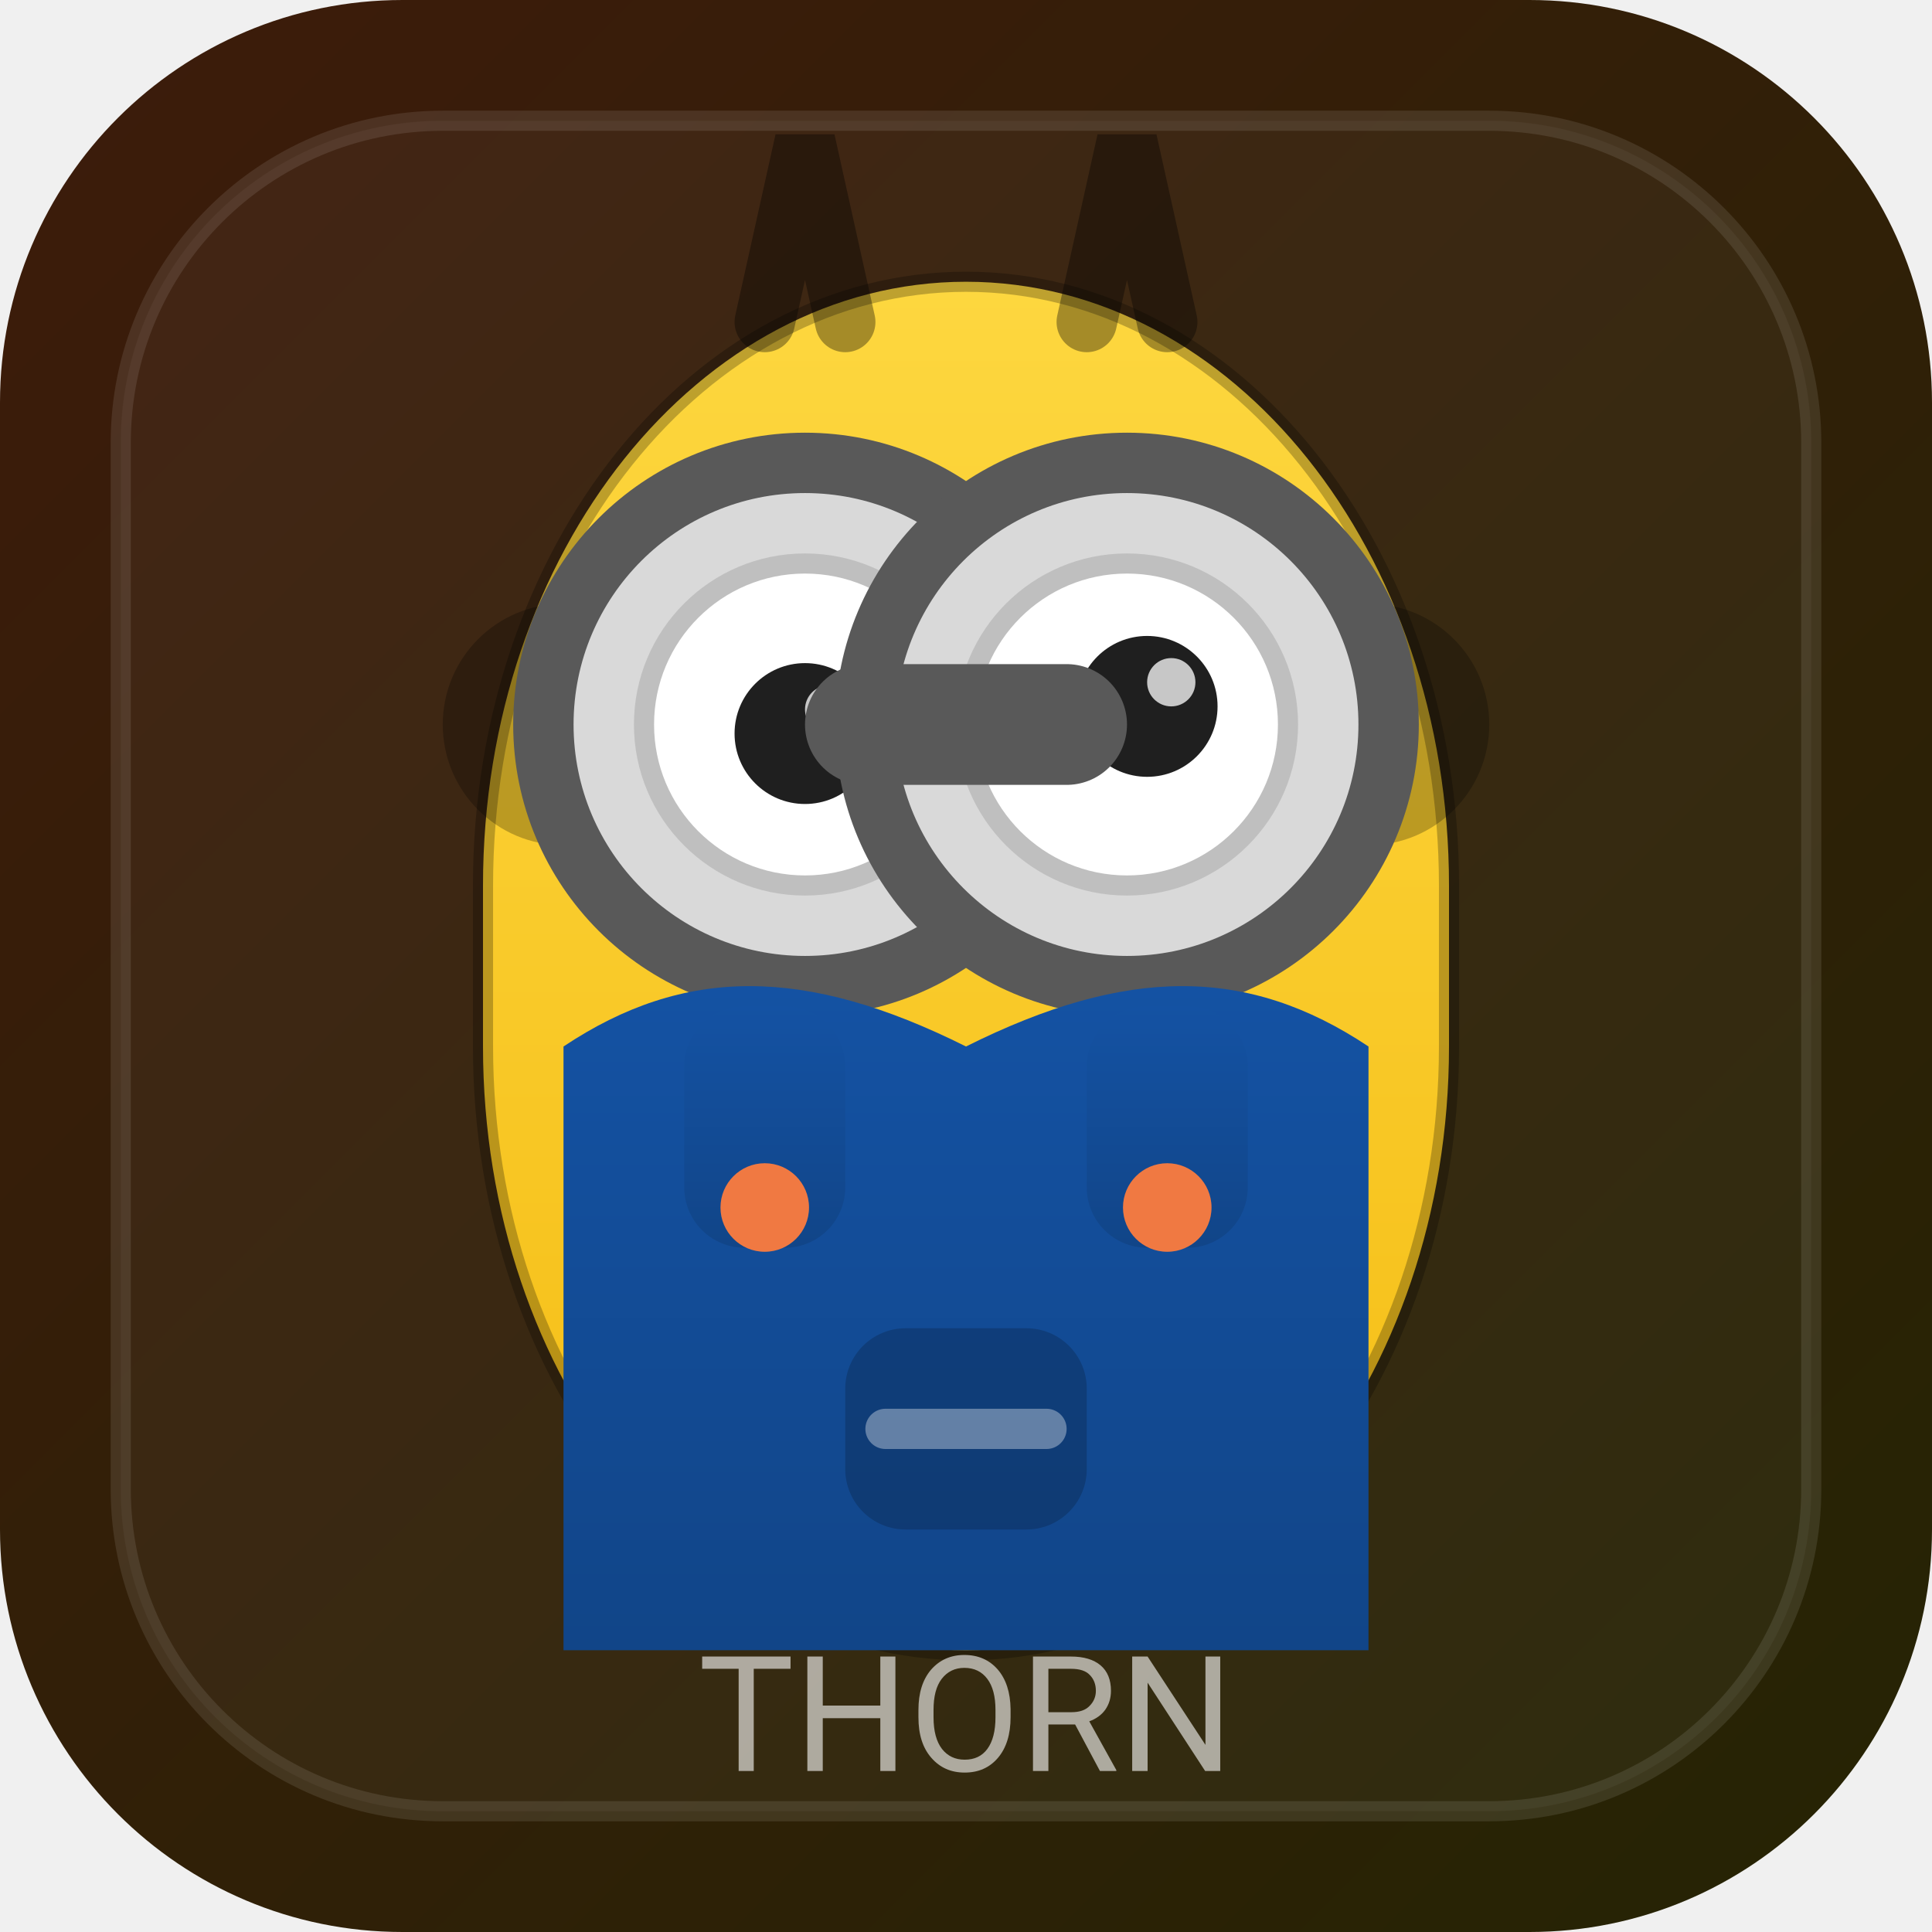
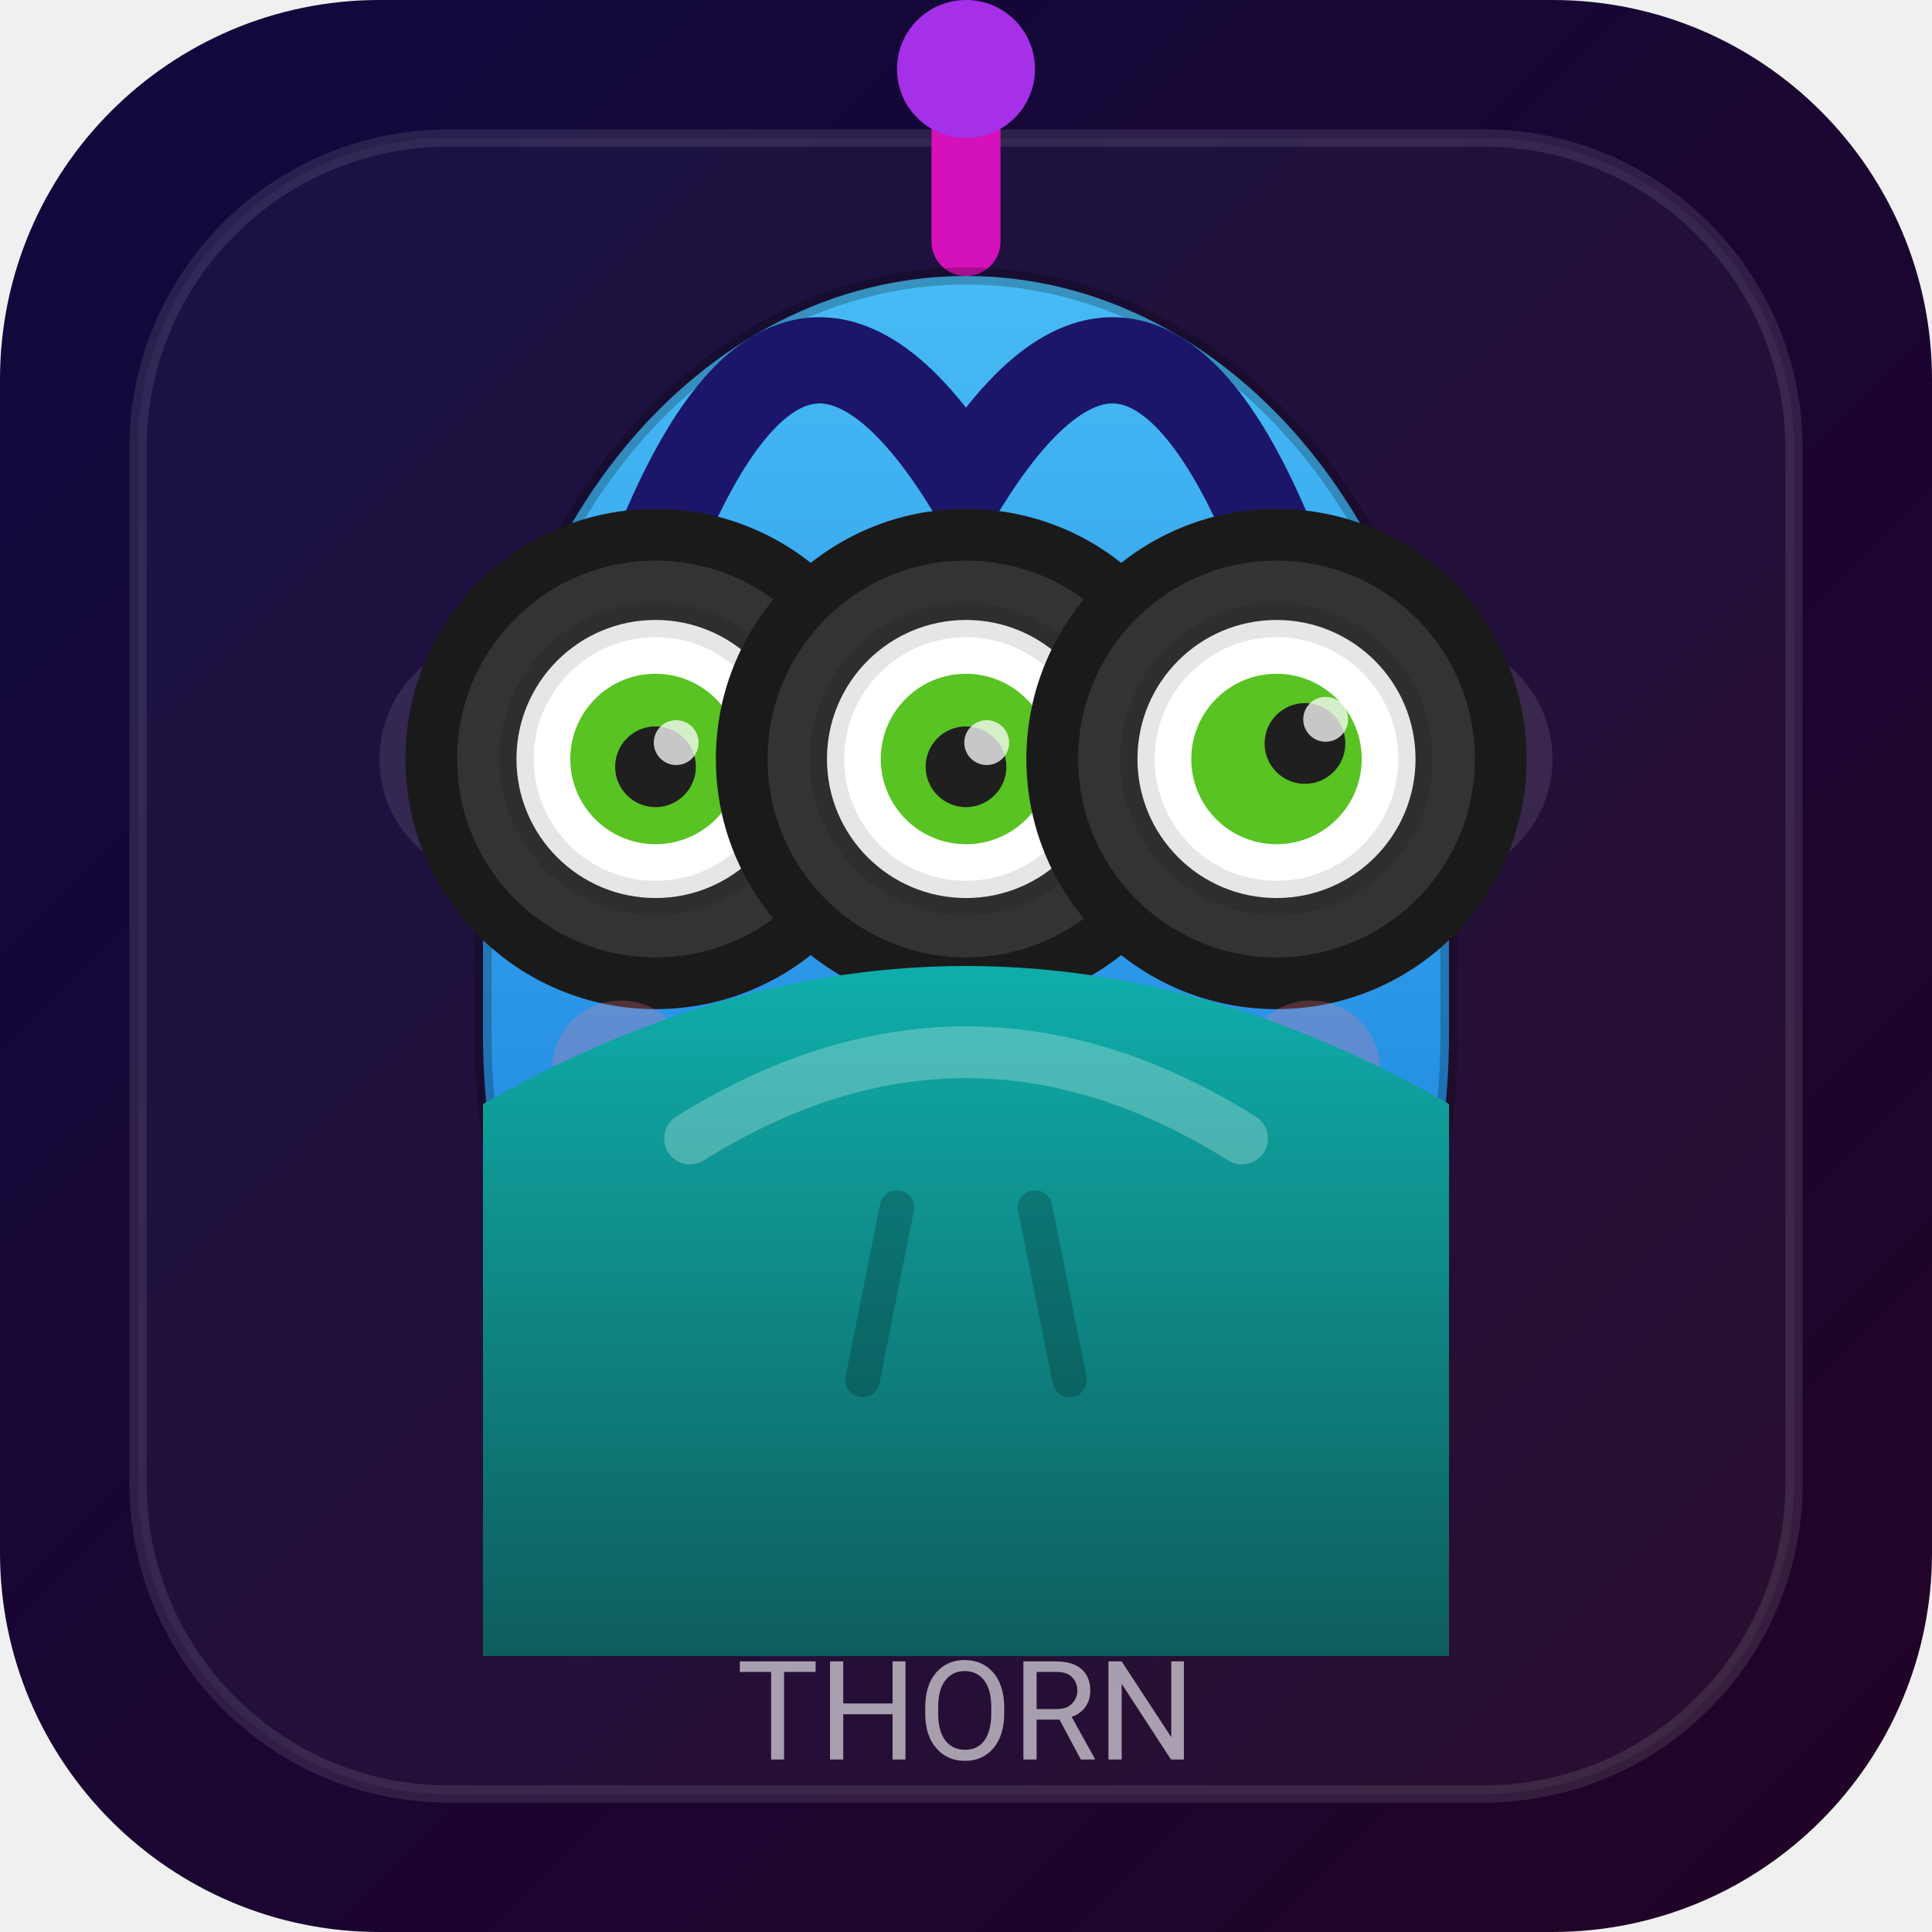
- <svg xmlns="http://www.w3.org/2000/svg" width="96" height="96" viewBox="0 0 96 96">
+ <svg xmlns="http://www.w3.org/2000/svg" width="112" height="112" viewBox="0 0 112 112">
  <defs>
    <linearGradient id="bg" x1="0" y1="0" x2="1" y2="1">
-       <stop offset="0" stop-color="hsl(19 70% 14%)" />
-       <stop offset="1" stop-color="hsl(59 80% 8%)" />
+       <stop offset="0" stop-color="hsl(247 75% 14%)" />
+       <stop offset="1" stop-color="hsl(295 85% 8%)" />
    </linearGradient>
    <linearGradient id="body" x1="0" y1="0" x2="0" y2="1">
-       <stop offset="0" stop-color="hsl(48 98% 62%)" />
-       <stop offset="1" stop-color="hsl(45 92% 52%)" />
+       <stop offset="0" stop-color="hsl(200 90% 62%)" />
+       <stop offset="1" stop-color="hsl(210 85% 46%)" />
    </linearGradient>
-     <linearGradient id="denim" x1="0" y1="0" x2="0" y2="1">
-       <stop offset="0" stop-color="hsl(214 78% 36%)" />
-       <stop offset="1" stop-color="hsl(214 78% 30%)" />
+     <linearGradient id="outfit" x1="0" y1="0" x2="0" y2="1">
+       <stop offset="0" stop-color="hsl(179 84% 37%)" />
+       <stop offset="1" stop-color="hsl(179 74% 21%)" />
    </linearGradient>
  </defs>
-   <rect x="0" y="0" width="96" height="96" rx="20" fill="url(#bg)" />
-   <rect x="6" y="6" width="84" height="84" rx="16" fill="rgba(255,255,255,0.04)" stroke="rgba(255,255,255,0.10)" />
-   <rect x="24" y="14" width="48" height="68" rx="30" fill="url(#body)" stroke="rgba(0,0,0,0.25)" />
-   <path d="M 38 16 L 40 7 L 42 16 M 54 16 L 56 7 L 58 16" stroke="rgba(0,0,0,0.35)" stroke-width="3" stroke-linecap="round" fill="none" />
-   <rect x="22" y="30" width="52" height="12" rx="6" fill="rgba(0,0,0,0.25)" />
-   <circle cx="40" cy="36" r="13" fill="hsl(0 0% 85%)" stroke="hsl(0 0% 35%)" stroke-width="3" />
-   <circle cx="40" cy="36" r="8" fill="white" stroke="hsl(0 0% 75%)" stroke-width="1" />
-   <circle cx="40" cy="36.45" r="3.5" fill="hsl(0 0% 12%)" />
-   <circle cx="41.2" cy="35.25" r="1.2" fill="rgba(255,255,255,0.75)" />
-   <circle cx="56" cy="36" r="13" fill="hsl(0 0% 85%)" stroke="hsl(0 0% 35%)" stroke-width="3" />
-   <circle cx="56" cy="36" r="8" fill="white" stroke="hsl(0 0% 75%)" stroke-width="1" />
-   <circle cx="57" cy="35.1" r="3.5" fill="hsl(0 0% 12%)" />
-   <circle cx="58.2" cy="33.9" r="1.2" fill="rgba(255,255,255,0.75)" />
-   <path d="M 53 36 L 43 36" stroke="hsl(0 0% 35%)" stroke-width="6" stroke-linecap="round" />
-   <path d="M 40 60 Q 48 59 56 60" stroke="rgba(0,0,0,0.45)" stroke-width="3" stroke-linecap="round" fill="none" />
-   <path d="M 28 52 C 34 48 40 48 48 52 C 56 48 62 48 68 52 L 68 82 L 28 82 Z" fill="url(#denim)" />
-   <rect x="34" y="50" width="8" height="12" rx="3" fill="url(#denim)" />
-   <rect x="54" y="50" width="8" height="12" rx="3" fill="url(#denim)" />
-   <circle cx="38" cy="60" r="2.2" fill="hsl(19 85% 60%)" />
-   <circle cx="58" cy="60" r="2.2" fill="hsl(19 85% 60%)" />
-   <rect x="42" y="66" width="12" height="10" rx="3" fill="rgba(0,0,0,0.18)" />
-   <path d="M 44 71 L 52 71" stroke="rgba(255,255,255,0.35)" stroke-width="2" stroke-linecap="round" />
-   <text x="48" y="88" text-anchor="middle" font-family="ui-sans-serif, system-ui, -apple-system, Segoe UI, Roboto, Helvetica, Arial" font-size="8" fill="rgba(255,255,255,0.60)">THORN</text>
+   <rect x="0" y="0" width="112" height="112" rx="22" fill="url(#bg)" />
+   <rect x="8" y="8" width="96" height="96" rx="18" fill="rgba(255,255,255,0.04)" stroke="rgba(255,255,255,0.10)" />
+   <path d="M 56 14 L 56 4" stroke="hsl(308 85% 45%)" stroke-width="4" stroke-linecap="round" />
+   <circle cx="56" cy="4" r="4" fill="hsl(278 80% 55%)" />
+   <rect x="28" y="16" width="56" height="78" rx="34" fill="url(#body)" stroke="rgba(0,0,0,0.22)" />
+   <path d="M 38 32 Q 46 12 56 28 Q 66 12 74 32" stroke="hsl(244 66% 25%)" stroke-width="5" stroke-linecap="round" fill="none" />
+   <rect x="22" y="37" width="68" height="14" rx="7" fill="rgba(255,255,255,0.10)" />
+   <circle cx="38" cy="44" r="13" fill="hsl(0 0% 20%)" stroke="hsl(0 0% 10%)" stroke-width="3" />
+   <circle cx="38" cy="44" r="8.06" fill="white" stroke="rgba(0,0,0,0.10)" stroke-width="2" />
+   <circle cx="38" cy="44" r="4.94" fill="hsl(100 70% 45%)" />
+   <circle cx="38" cy="44.45" r="2.34" fill="hsl(0 0% 12%)" />
+   <circle cx="39.2" cy="43.05" r="1.3" fill="rgba(255,255,255,0.75)" />
+   <circle cx="56" cy="44" r="13" fill="hsl(0 0% 20%)" stroke="hsl(0 0% 10%)" stroke-width="3" />
+   <circle cx="56" cy="44" r="8.06" fill="white" stroke="rgba(0,0,0,0.10)" stroke-width="2" />
+   <circle cx="56" cy="44" r="4.94" fill="hsl(100 70% 45%)" />
+   <circle cx="56" cy="44.45" r="2.34" fill="hsl(0 0% 12%)" />
+   <circle cx="57.2" cy="43.05" r="1.3" fill="rgba(255,255,255,0.75)" />
+   <circle cx="74" cy="44" r="13" fill="hsl(0 0% 20%)" stroke="hsl(0 0% 10%)" stroke-width="3" />
+   <circle cx="74" cy="44" r="8.06" fill="white" stroke="rgba(0,0,0,0.10)" stroke-width="2" />
+   <circle cx="74" cy="44" r="4.94" fill="hsl(100 70% 45%)" />
+   <circle cx="75.65" cy="43.1" r="2.34" fill="hsl(0 0% 12%)" />
+   <circle cx="76.85" cy="41.7" r="1.3" fill="rgba(255,255,255,0.75)" />
+   <circle cx="36" cy="62" r="4" fill="rgba(255,120,150,0.25)" />
+   <circle cx="76" cy="62" r="4" fill="rgba(255,120,150,0.25)" />
+   <path d="M 42 68 Q 52 64 56 68 Q 60 72 70 68" stroke="rgba(0,0,0,0.45)" stroke-width="3" stroke-linecap="round" fill="none" />
+   <path d="M 28 64 Q 56 48 84 64 L 84 96 L 28 96 Z" fill="url(#outfit)" />
+   <path d="M 40 66 Q 56 56 72 66" stroke="rgba(255,255,255,0.25)" stroke-width="3" stroke-linecap="round" fill="none" />
+   <path d="M 52 70 L 50 80 M 60 70 L 62 80" stroke="rgba(0,0,0,0.20)" stroke-width="2" stroke-linecap="round" />
+   <text x="56" y="102" text-anchor="middle" font-family="ui-sans-serif, system-ui, -apple-system, Segoe UI, Roboto, Helvetica, Arial" font-size="8" fill="rgba(255,255,255,0.60)">THORN</text>
</svg>
